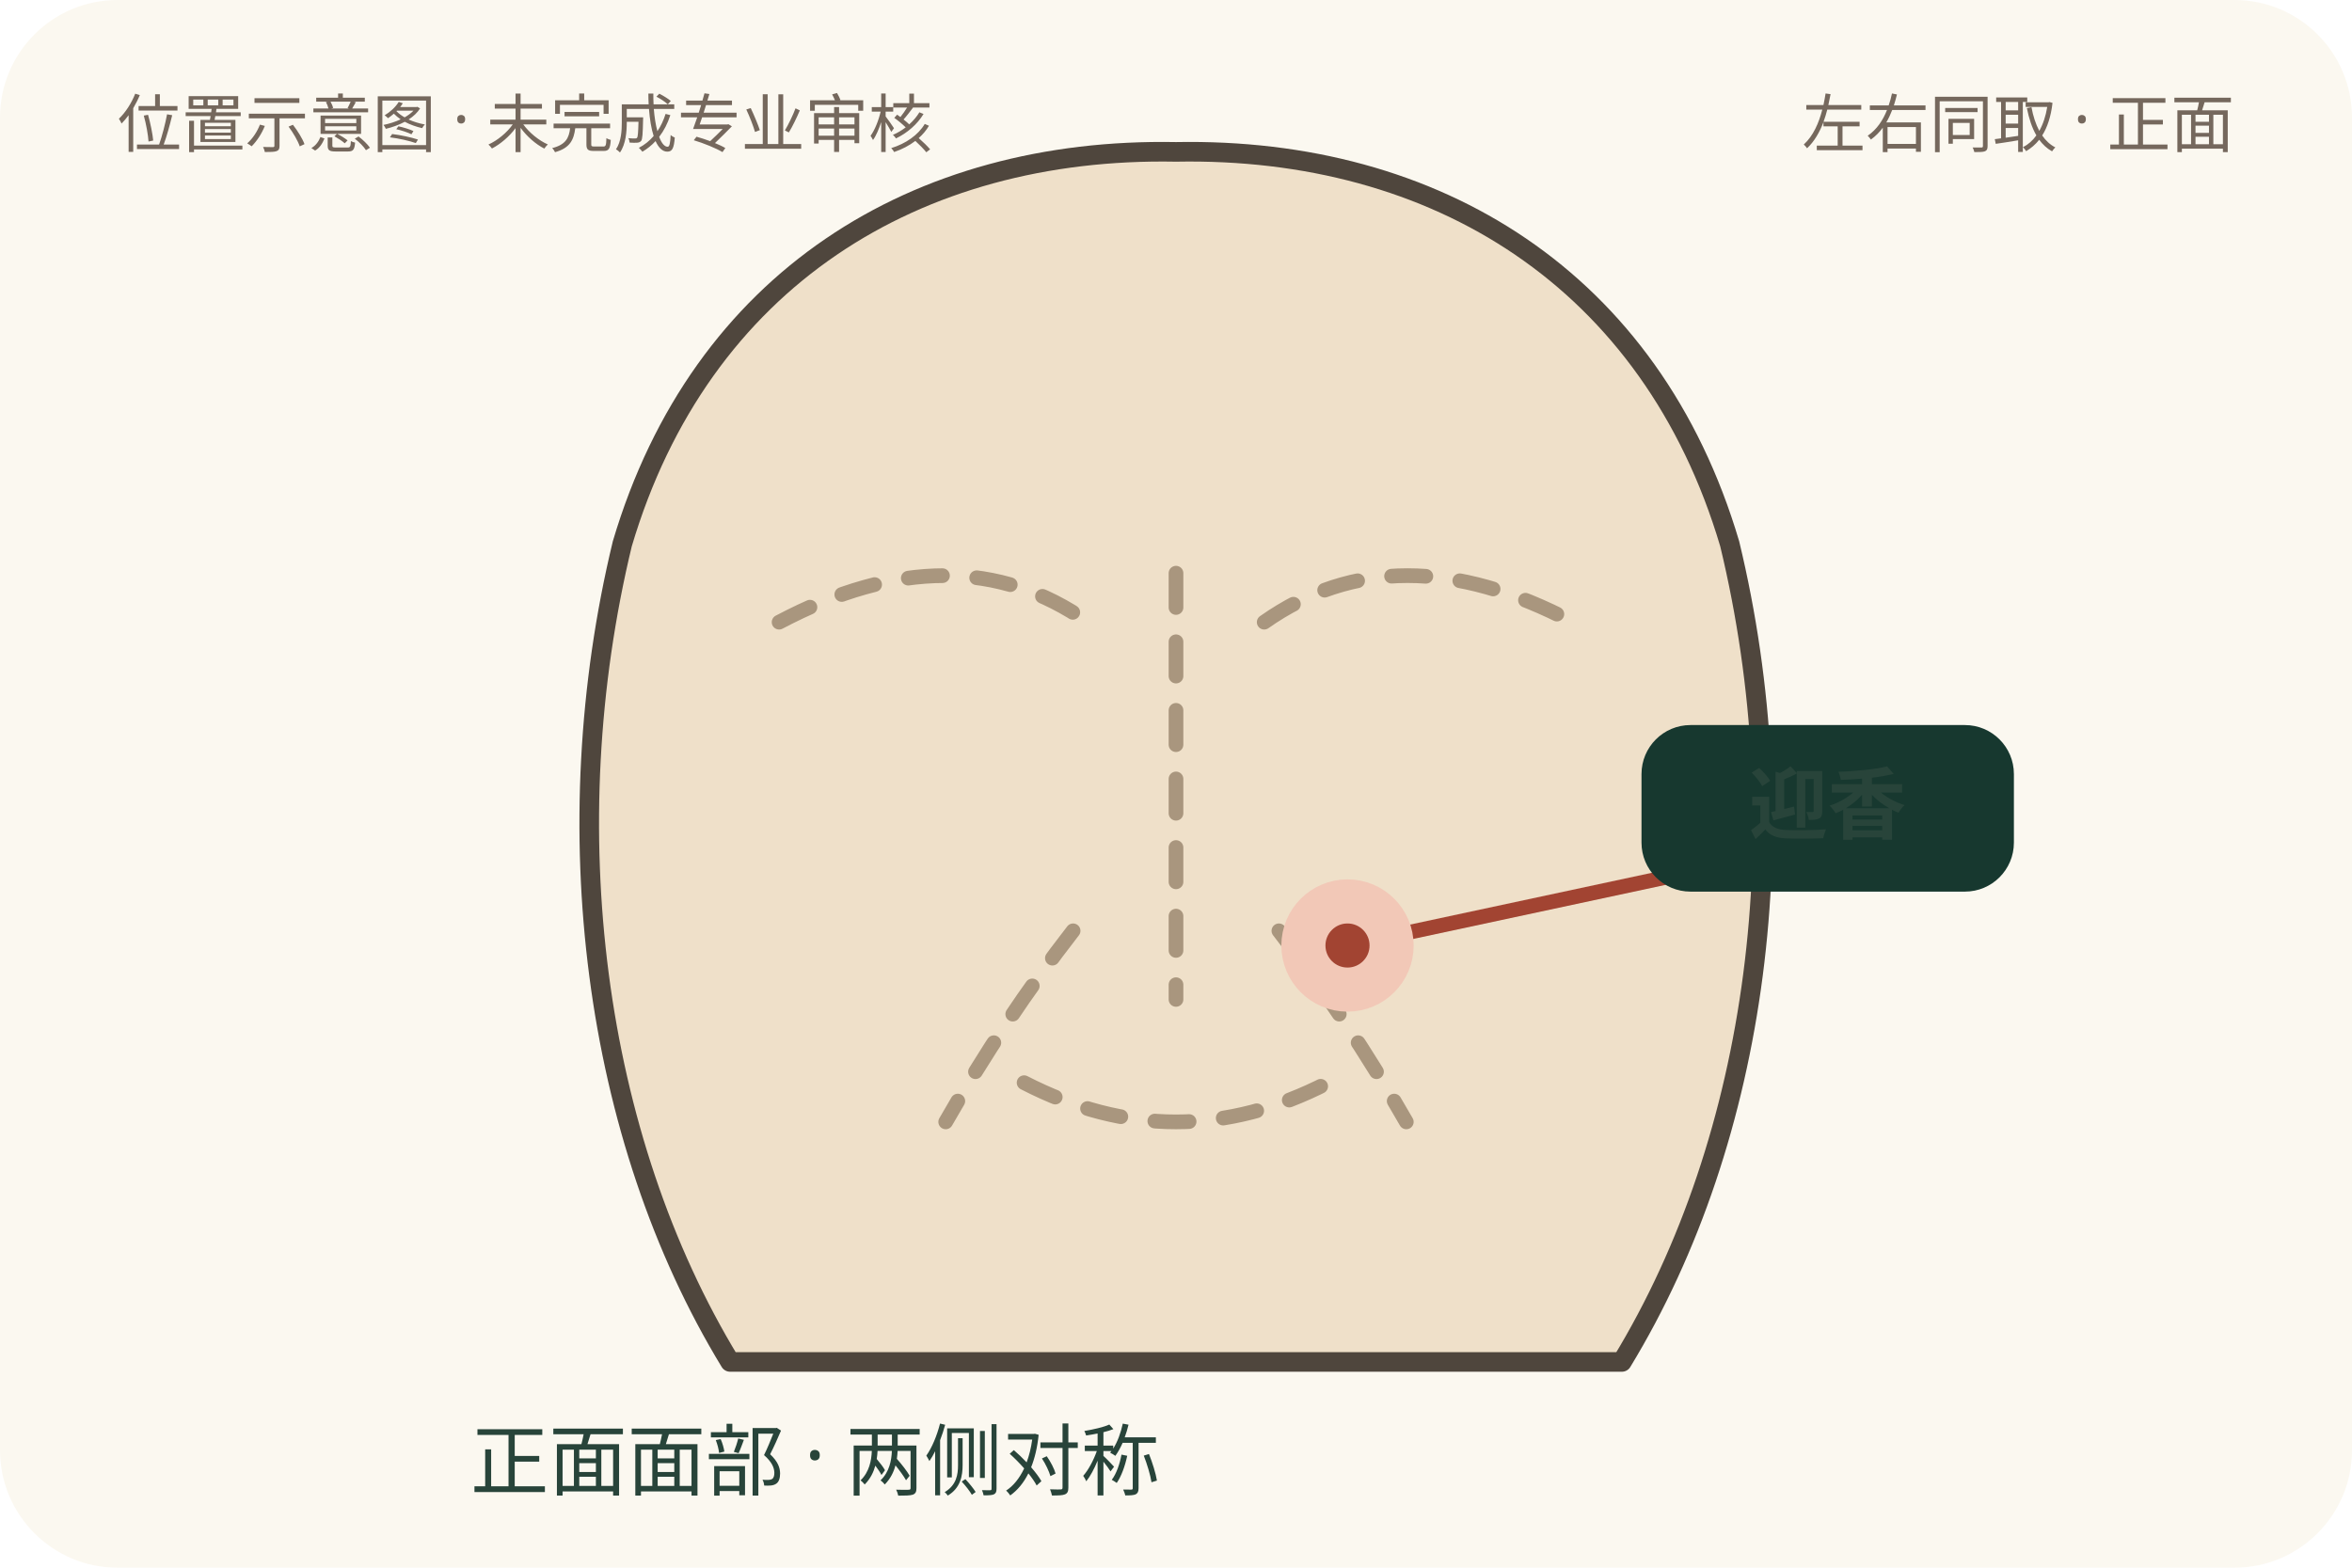
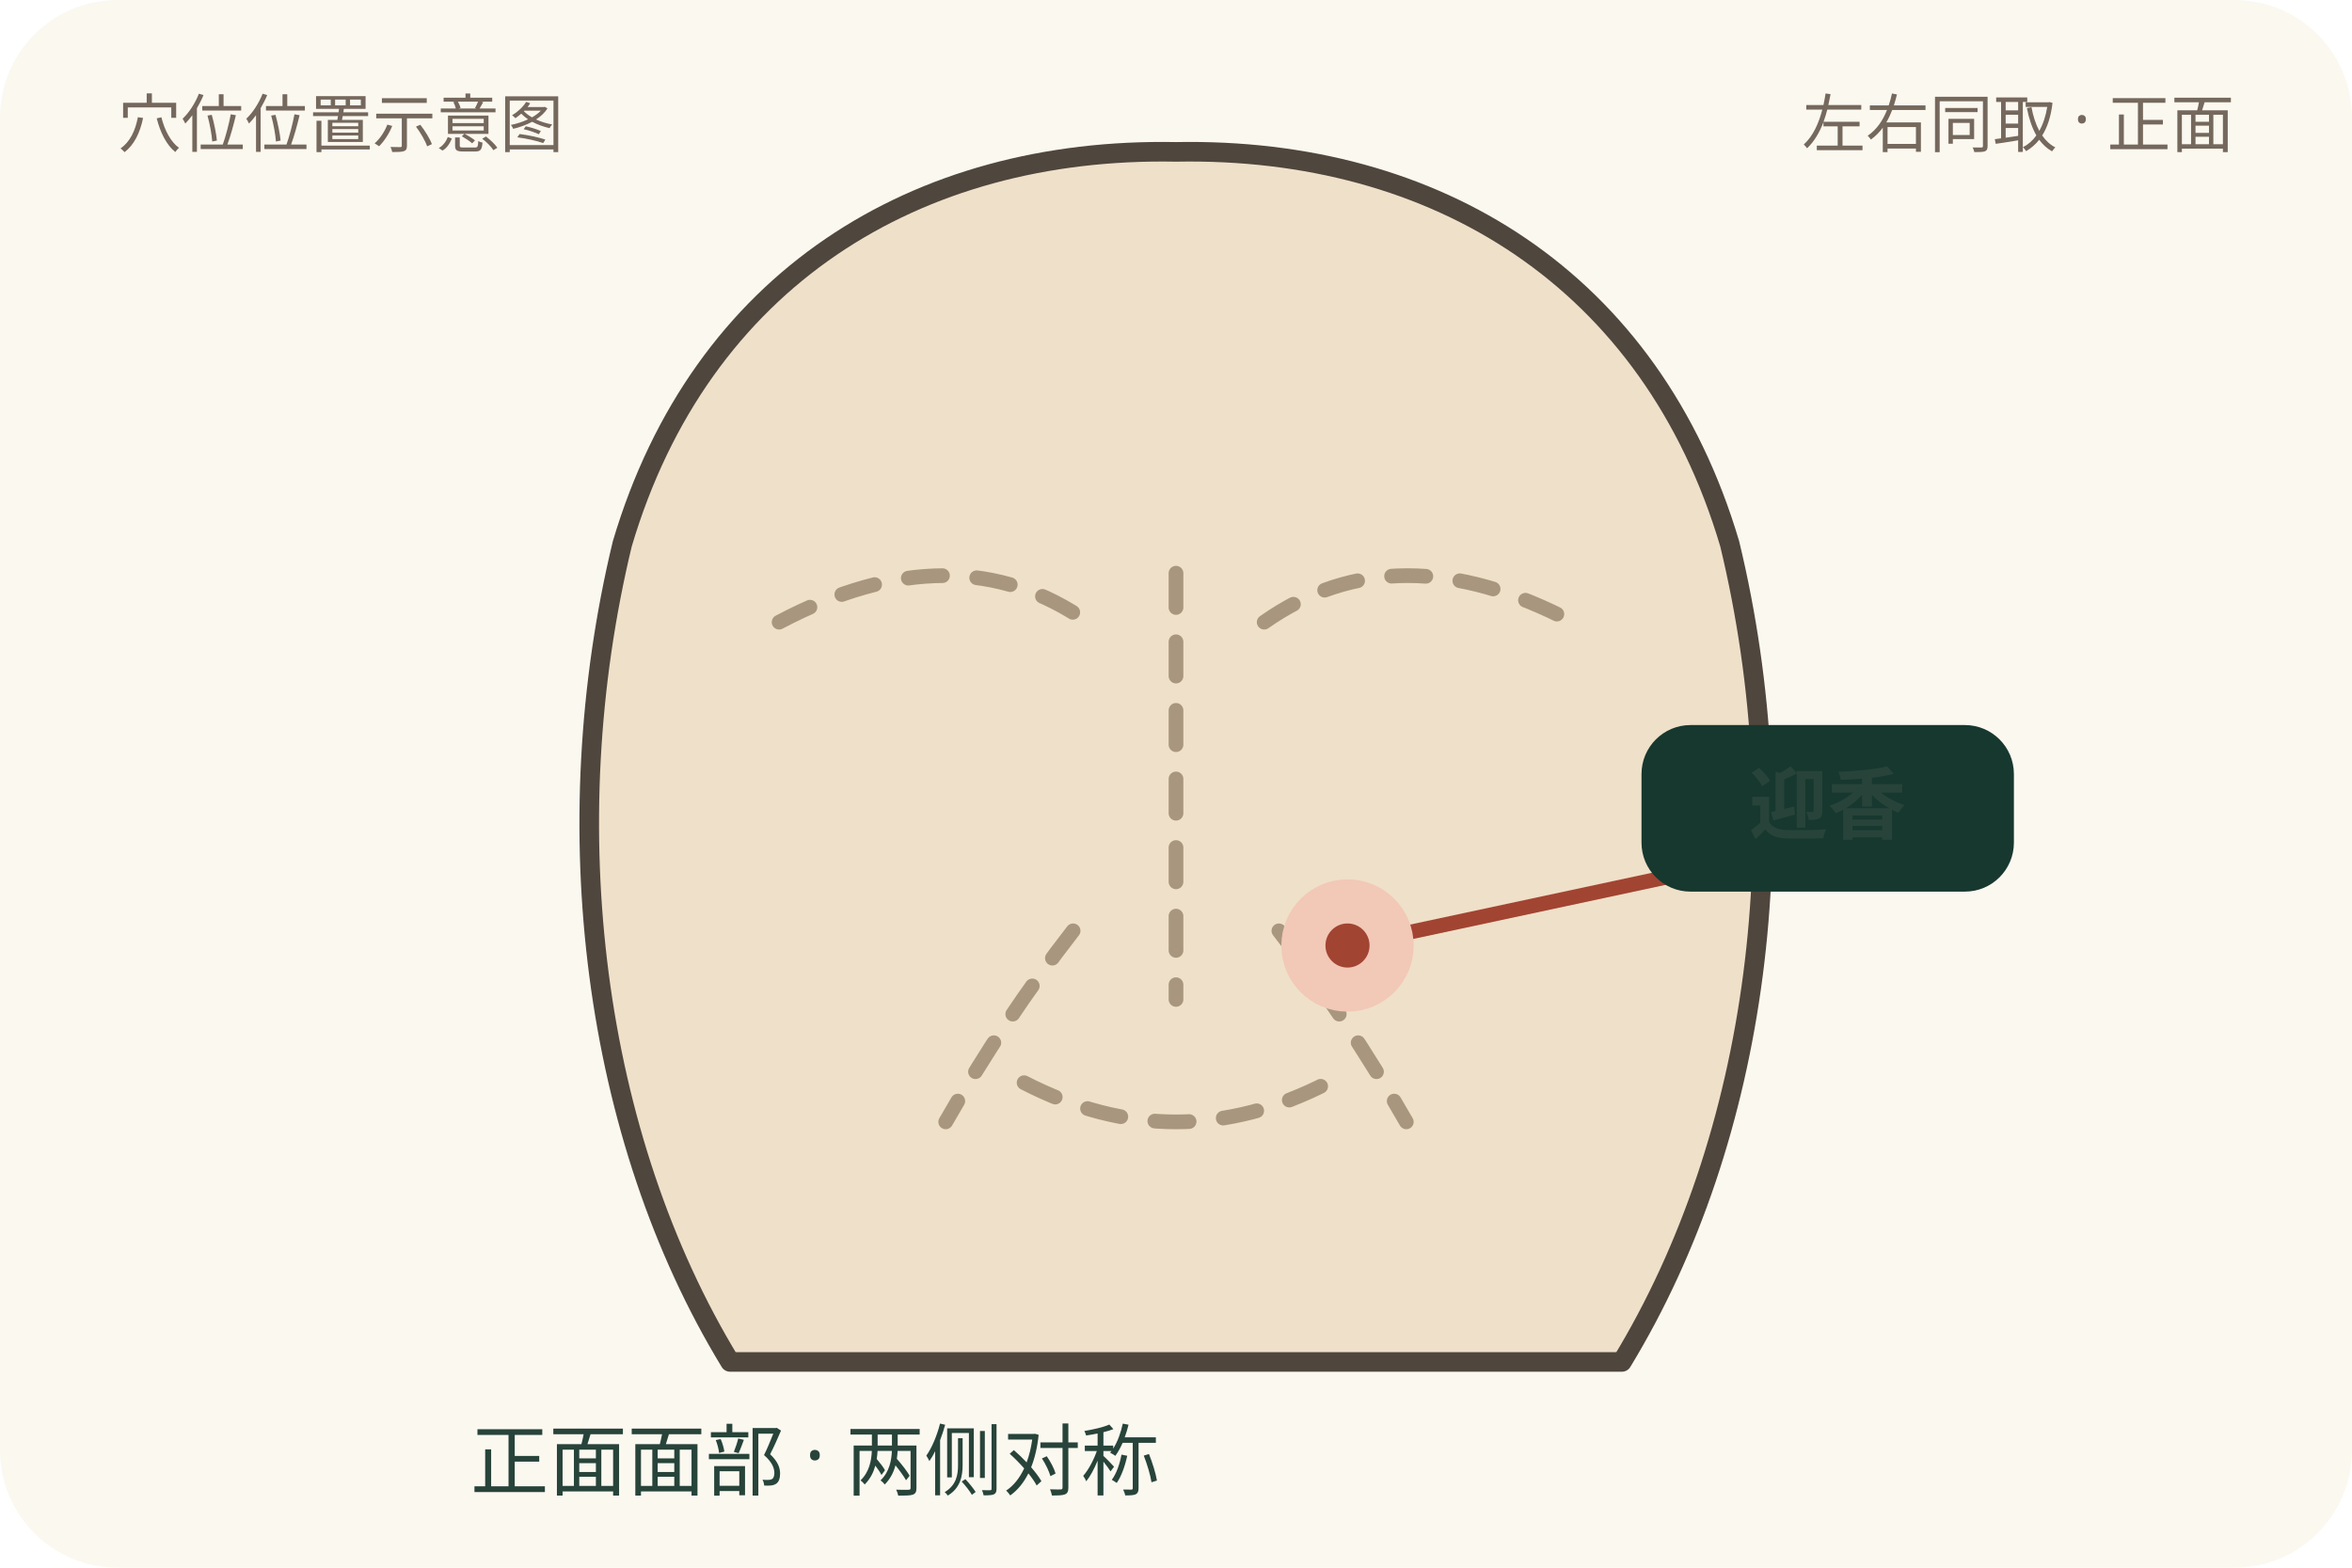
<svg xmlns="http://www.w3.org/2000/svg" viewBox="0 0 480 320" role="img" aria-labelledby="title desc">
  <style>
    .body{fill:#efe0c9;stroke:#4f463d;stroke-width:4;stroke-linejoin:round}
    .landmark{fill:none;stroke:#a9967e;stroke-width:3;stroke-linecap:round;stroke-dasharray:7 7}
    .landmark-fill{fill:#a9967e}
    .leader{fill:none;stroke:#a24432;stroke-width:3}
    .acupoint-marker{fill:#a24432;stroke:#f2c8b7;stroke-width:9}
    text{fill:#28443a;font:16px sans-serif}.label{font-weight:700}.tag,.orientation,.landmark-label{font-size:13px;fill:#75685d}.landmark-label{font-weight:700}
  </style>
  <rect width="480" height="320" rx="24" fill="#fbf8f0" />
-   <text class="tag" x="24" y="30">位置示意图 · 未完成专业审核</text>
+   <text class="tag" x="24" y="30">穴位位置示意图</text>
  <text class="orientation" x="456" y="30" text-anchor="end">左右同取 · 正面</text>
  <path class="body" d="M149 278 C121 232 113 169 127 111 C143 57 187 30 240 31 C293 30 337 57 353 111 C367 169 359 232 331 278 Z" />
  <path class="landmark" d="M159 127 Q195 108 222 127 M258 127 Q285 108 321 127 M240 117 L240 204 M209 221 Q240 237 271 221" />
  <path class="landmark" d="M219 190 Q205 208 193 229 M261 190 Q275 208 287 229" />
  <text x="96" y="304">正面面部 · 两侧对称</text>
  <path class="leader" d="M275 193 L373 172" />
  <circle class="acupoint-marker" cx="275" cy="193" r="9" />
  <rect x="335" y="148" width="76" height="34" rx="10" fill="#17382f" />
  <text class="label" x="373" y="170" text-anchor="middle" fill="#fffaf2">迎香</text>
</svg>
